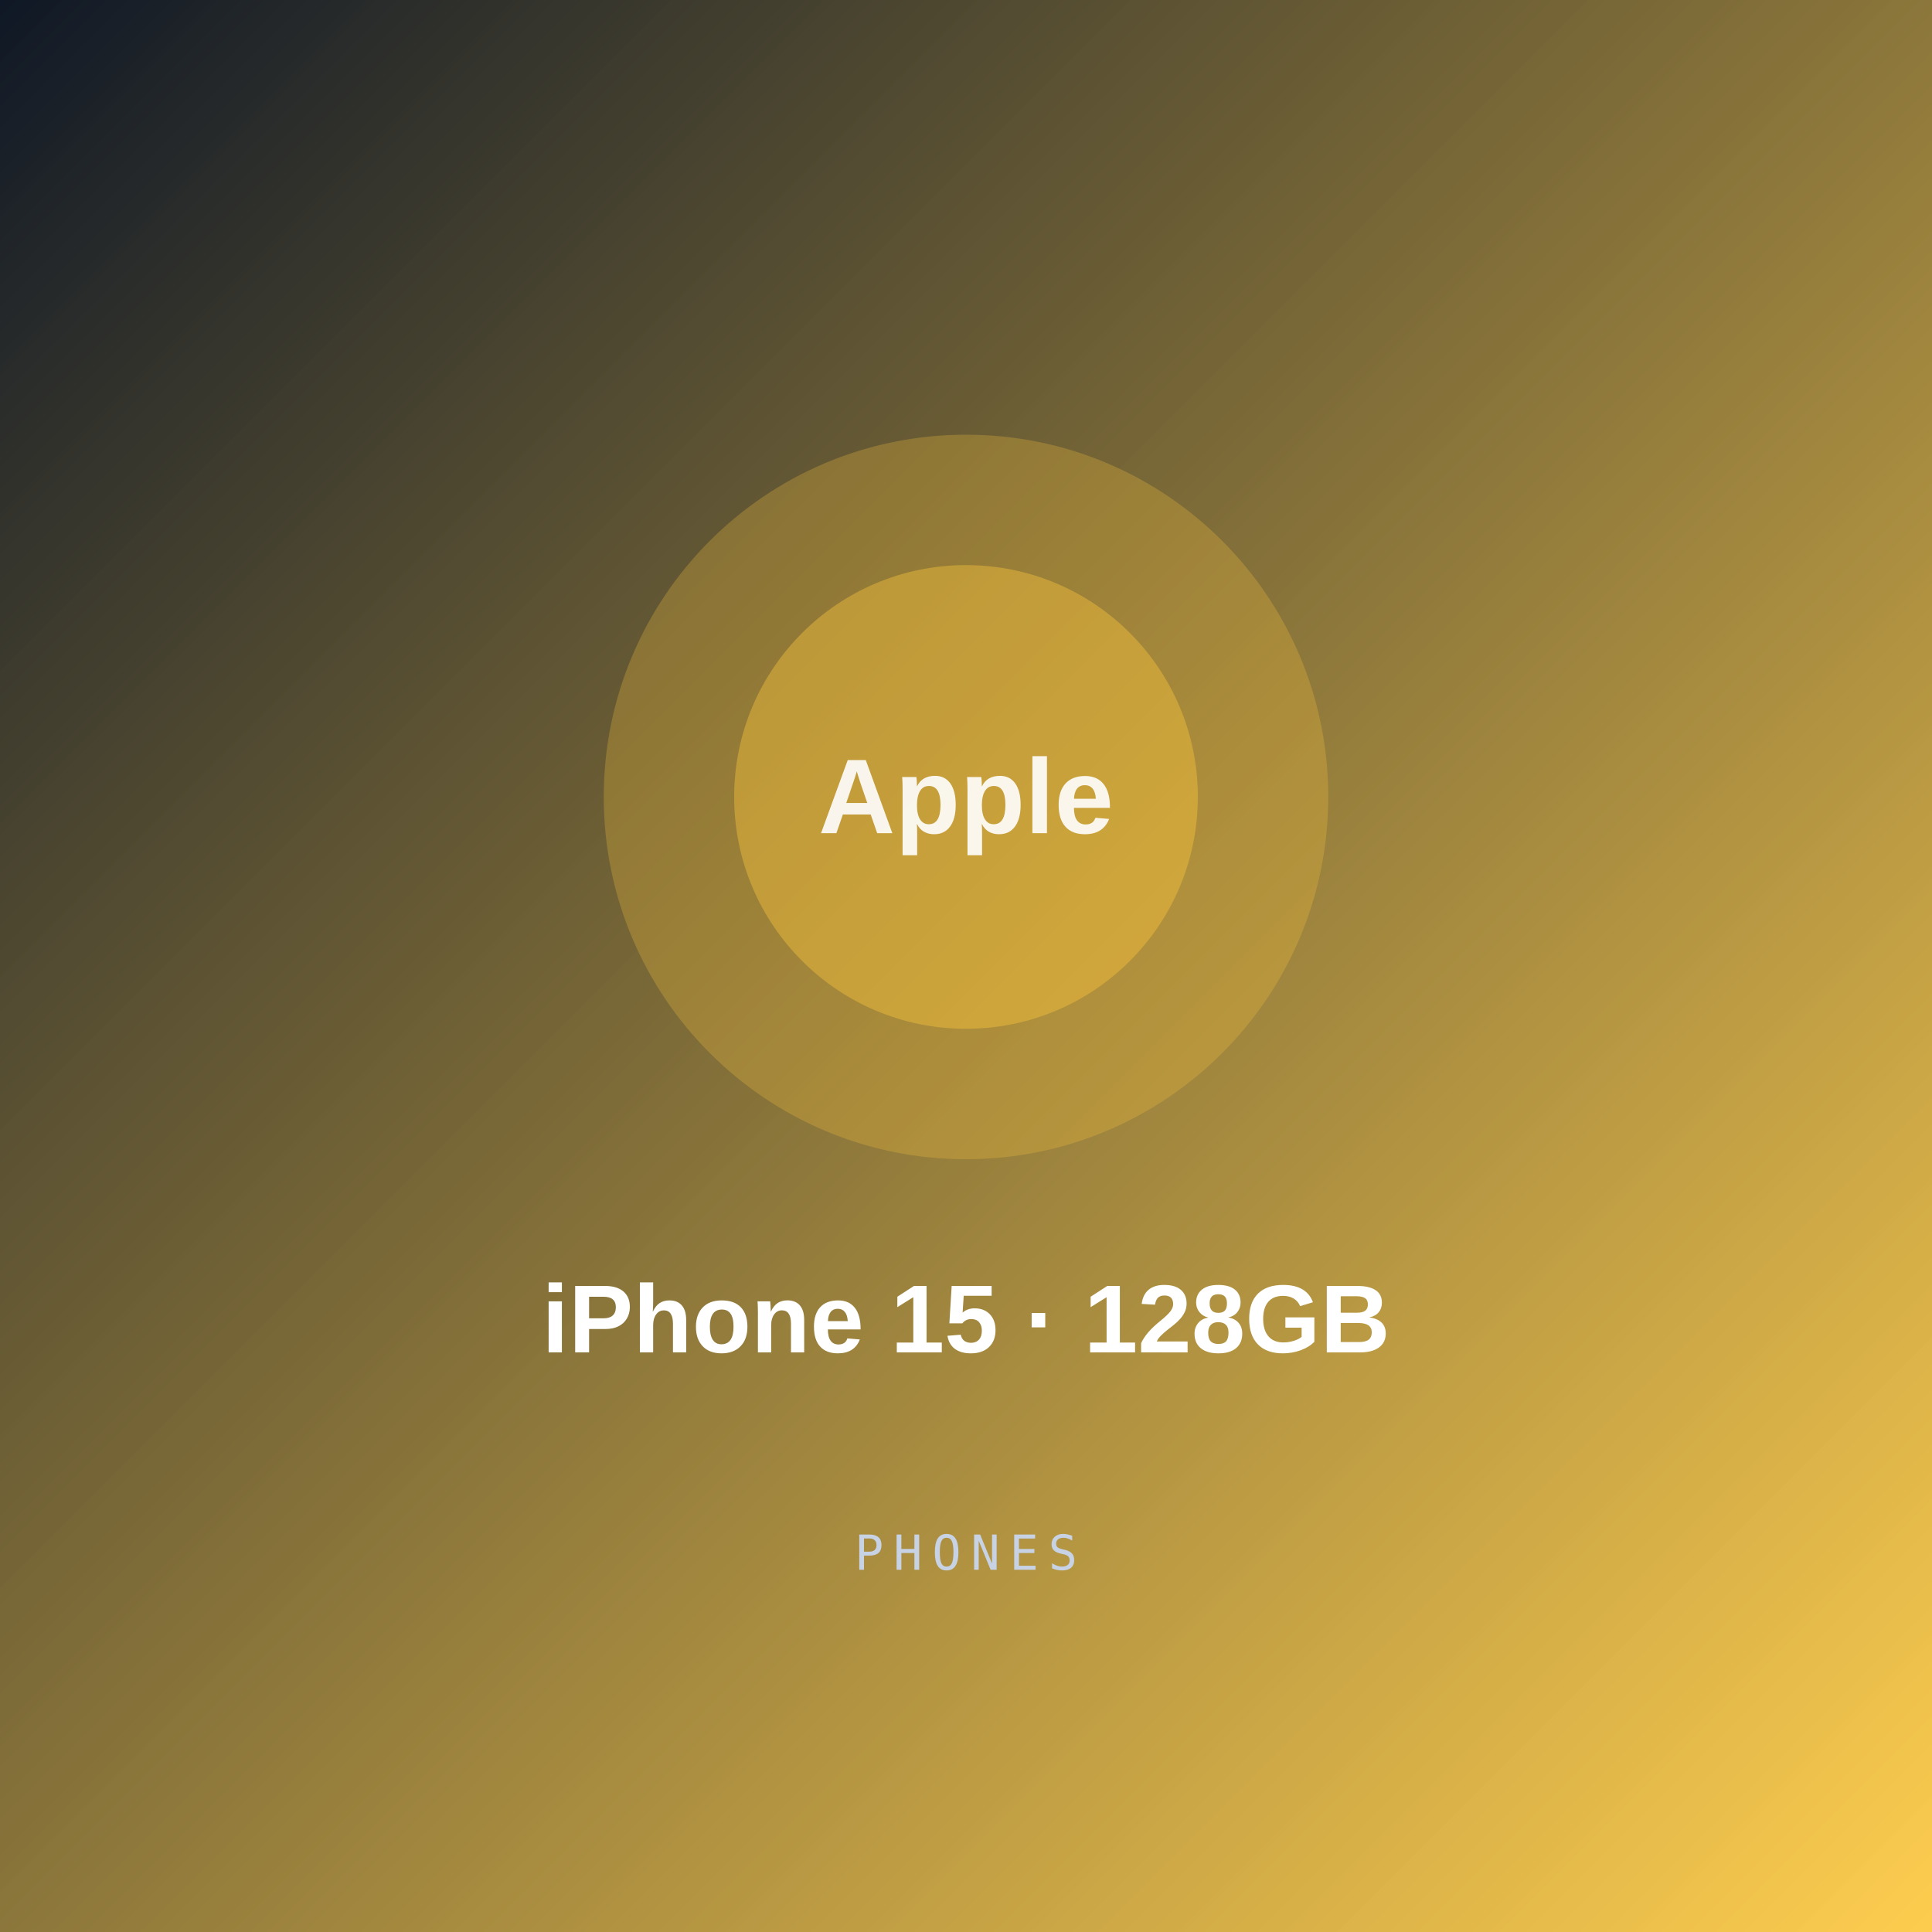
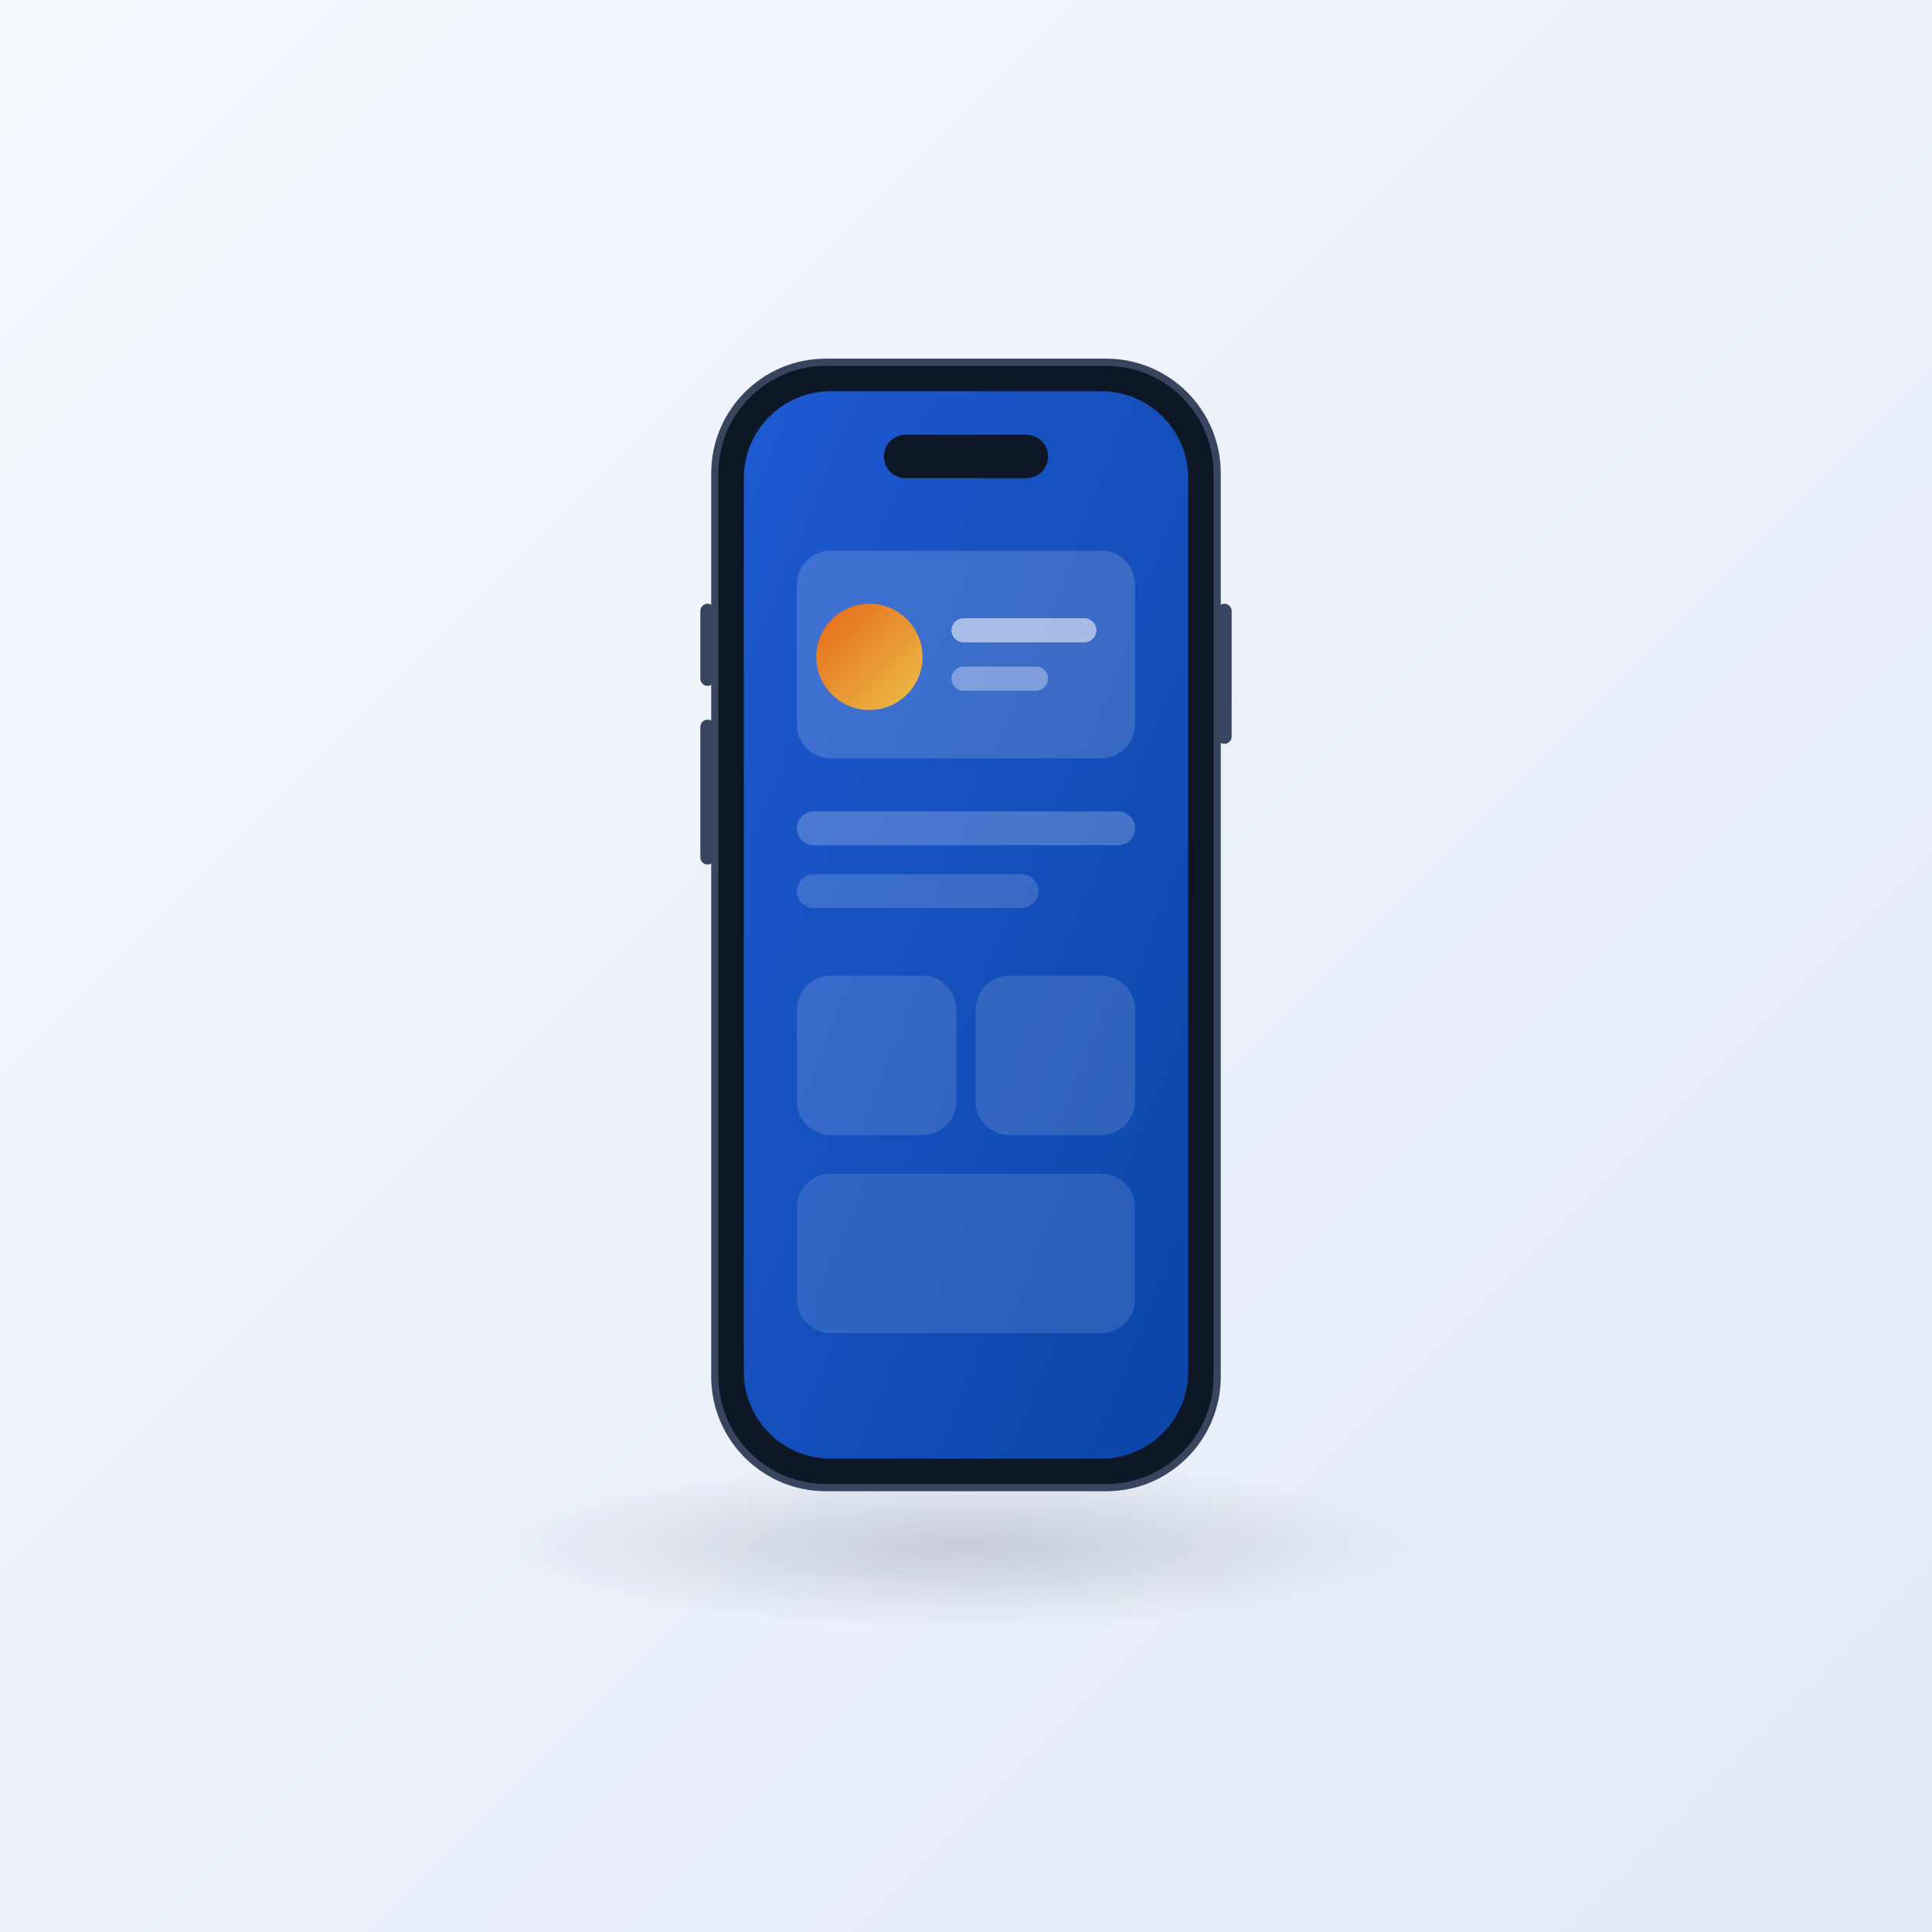
- <svg xmlns="http://www.w3.org/2000/svg" viewBox="0 0 800 800">
+ <svg xmlns="http://www.w3.org/2000/svg" viewBox="0 0 800 800" role="img">
  <defs>
-     <linearGradient id="g" x1="0" y1="0" x2="1" y2="1">
-       <stop offset="0" stop-color="#0E1726" />
-       <stop offset="1" stop-color="#FFC93C" stop-opacity="0.9" />
+     <linearGradient id="bg" x1="0" y1="0" x2="1" y2="1">
+       <stop offset="0" stop-color="#F4F7FC" />
+       <stop offset="1" stop-color="#E4EBF7" />
+     </linearGradient>
+     <radialGradient id="sh" cx=".5" cy=".5" r=".5">
+       <stop offset="0" stop-color="#0E1726" stop-opacity=".16" />
+       <stop offset="1" stop-color="#0E1726" stop-opacity="0" />
+     </radialGradient>
+   </defs>
+   <rect width="800" height="800" fill="url(#bg)" />
+   <ellipse cx="400" cy="640" rx="190" ry="34" fill="url(#sh)" />
+   <defs>
+     <linearGradient id="scr" x1="0" y1="0" x2="1" y2="1">
+       <stop offset="0" stop-color="#1E5AD1" />
+       <stop offset="1" stop-color="#0B45A8" />
+     </linearGradient>
+     <linearGradient id="scr2" x1="0" y1="0" x2="1" y2="1">
+       <stop offset="0" stop-color="#F76605" />
+       <stop offset="1" stop-color="#FFC93C" />
    </linearGradient>
  </defs>
-   <rect width="800" height="800" fill="url(#g)" />
-   <circle cx="400" cy="330" r="150" fill="#FFC93C" opacity="0.25" />
-   <circle cx="400" cy="330" r="96" fill="#FFC93C" opacity="0.4" />
-   <text x="400" y="345" text-anchor="middle" font-family="'Plus Jakarta Sans',Arial,sans-serif" font-size="44" font-weight="800" fill="#FFFFFF" opacity="0.9">Apple</text>
-   <text x="400" y="560" text-anchor="middle" font-family="'Plus Jakarta Sans',Arial,sans-serif" font-size="40" font-weight="800" fill="#FFFFFF">
-     <tspan x="400" dy="0">iPhone 15 · 128GB</tspan>
-   </text>
-   <text x="400" y="650" text-anchor="middle" font-family="'JetBrains Mono',monospace" font-size="20" letter-spacing="4" fill="#C7D2E4">PHONES</text>
+   <g>
+     <rect x="296" y="150" width="208" height="466" rx="46" fill="#0E1726" />
+     <rect x="296" y="150" width="208" height="466" rx="46" fill="none" stroke="#39445E" stroke-width="3" />
+     <rect x="308" y="162" width="184" height="442" rx="36" fill="url(#scr)" />
+     <rect x="366" y="180" width="68" height="18" rx="9" fill="#0E1726" />
+     <rect x="330" y="228" width="140" height="86" rx="14" fill="#FFFFFF" opacity=".16" />
+     <circle cx="360" cy="272" r="22" fill="url(#scr2)" opacity=".9" />
+     <rect x="394" y="256" width="60" height="10" rx="5" fill="#FFFFFF" opacity=".55" />
+     <rect x="394" y="276" width="40" height="10" rx="5" fill="#FFFFFF" opacity=".35" />
+     <rect x="330" y="336" width="140" height="14" rx="7" fill="#FFFFFF" opacity=".22" />
+     <rect x="330" y="362" width="100" height="14" rx="7" fill="#FFFFFF" opacity=".16" />
+     <rect x="330" y="404" width="66" height="66" rx="14" fill="#FFFFFF" opacity=".14" />
+     <rect x="404" y="404" width="66" height="66" rx="14" fill="#FFFFFF" opacity=".14" />
+     <rect x="330" y="486" width="140" height="66" rx="14" fill="#FFFFFF" opacity=".12" />
+     <rect x="504" y="250" width="6" height="58" rx="3" fill="#39445E" />
+     <rect x="290" y="250" width="6" height="34" rx="3" fill="#39445E" />
+     <rect x="290" y="298" width="6" height="60" rx="3" fill="#39445E" />
+   </g>
</svg>
